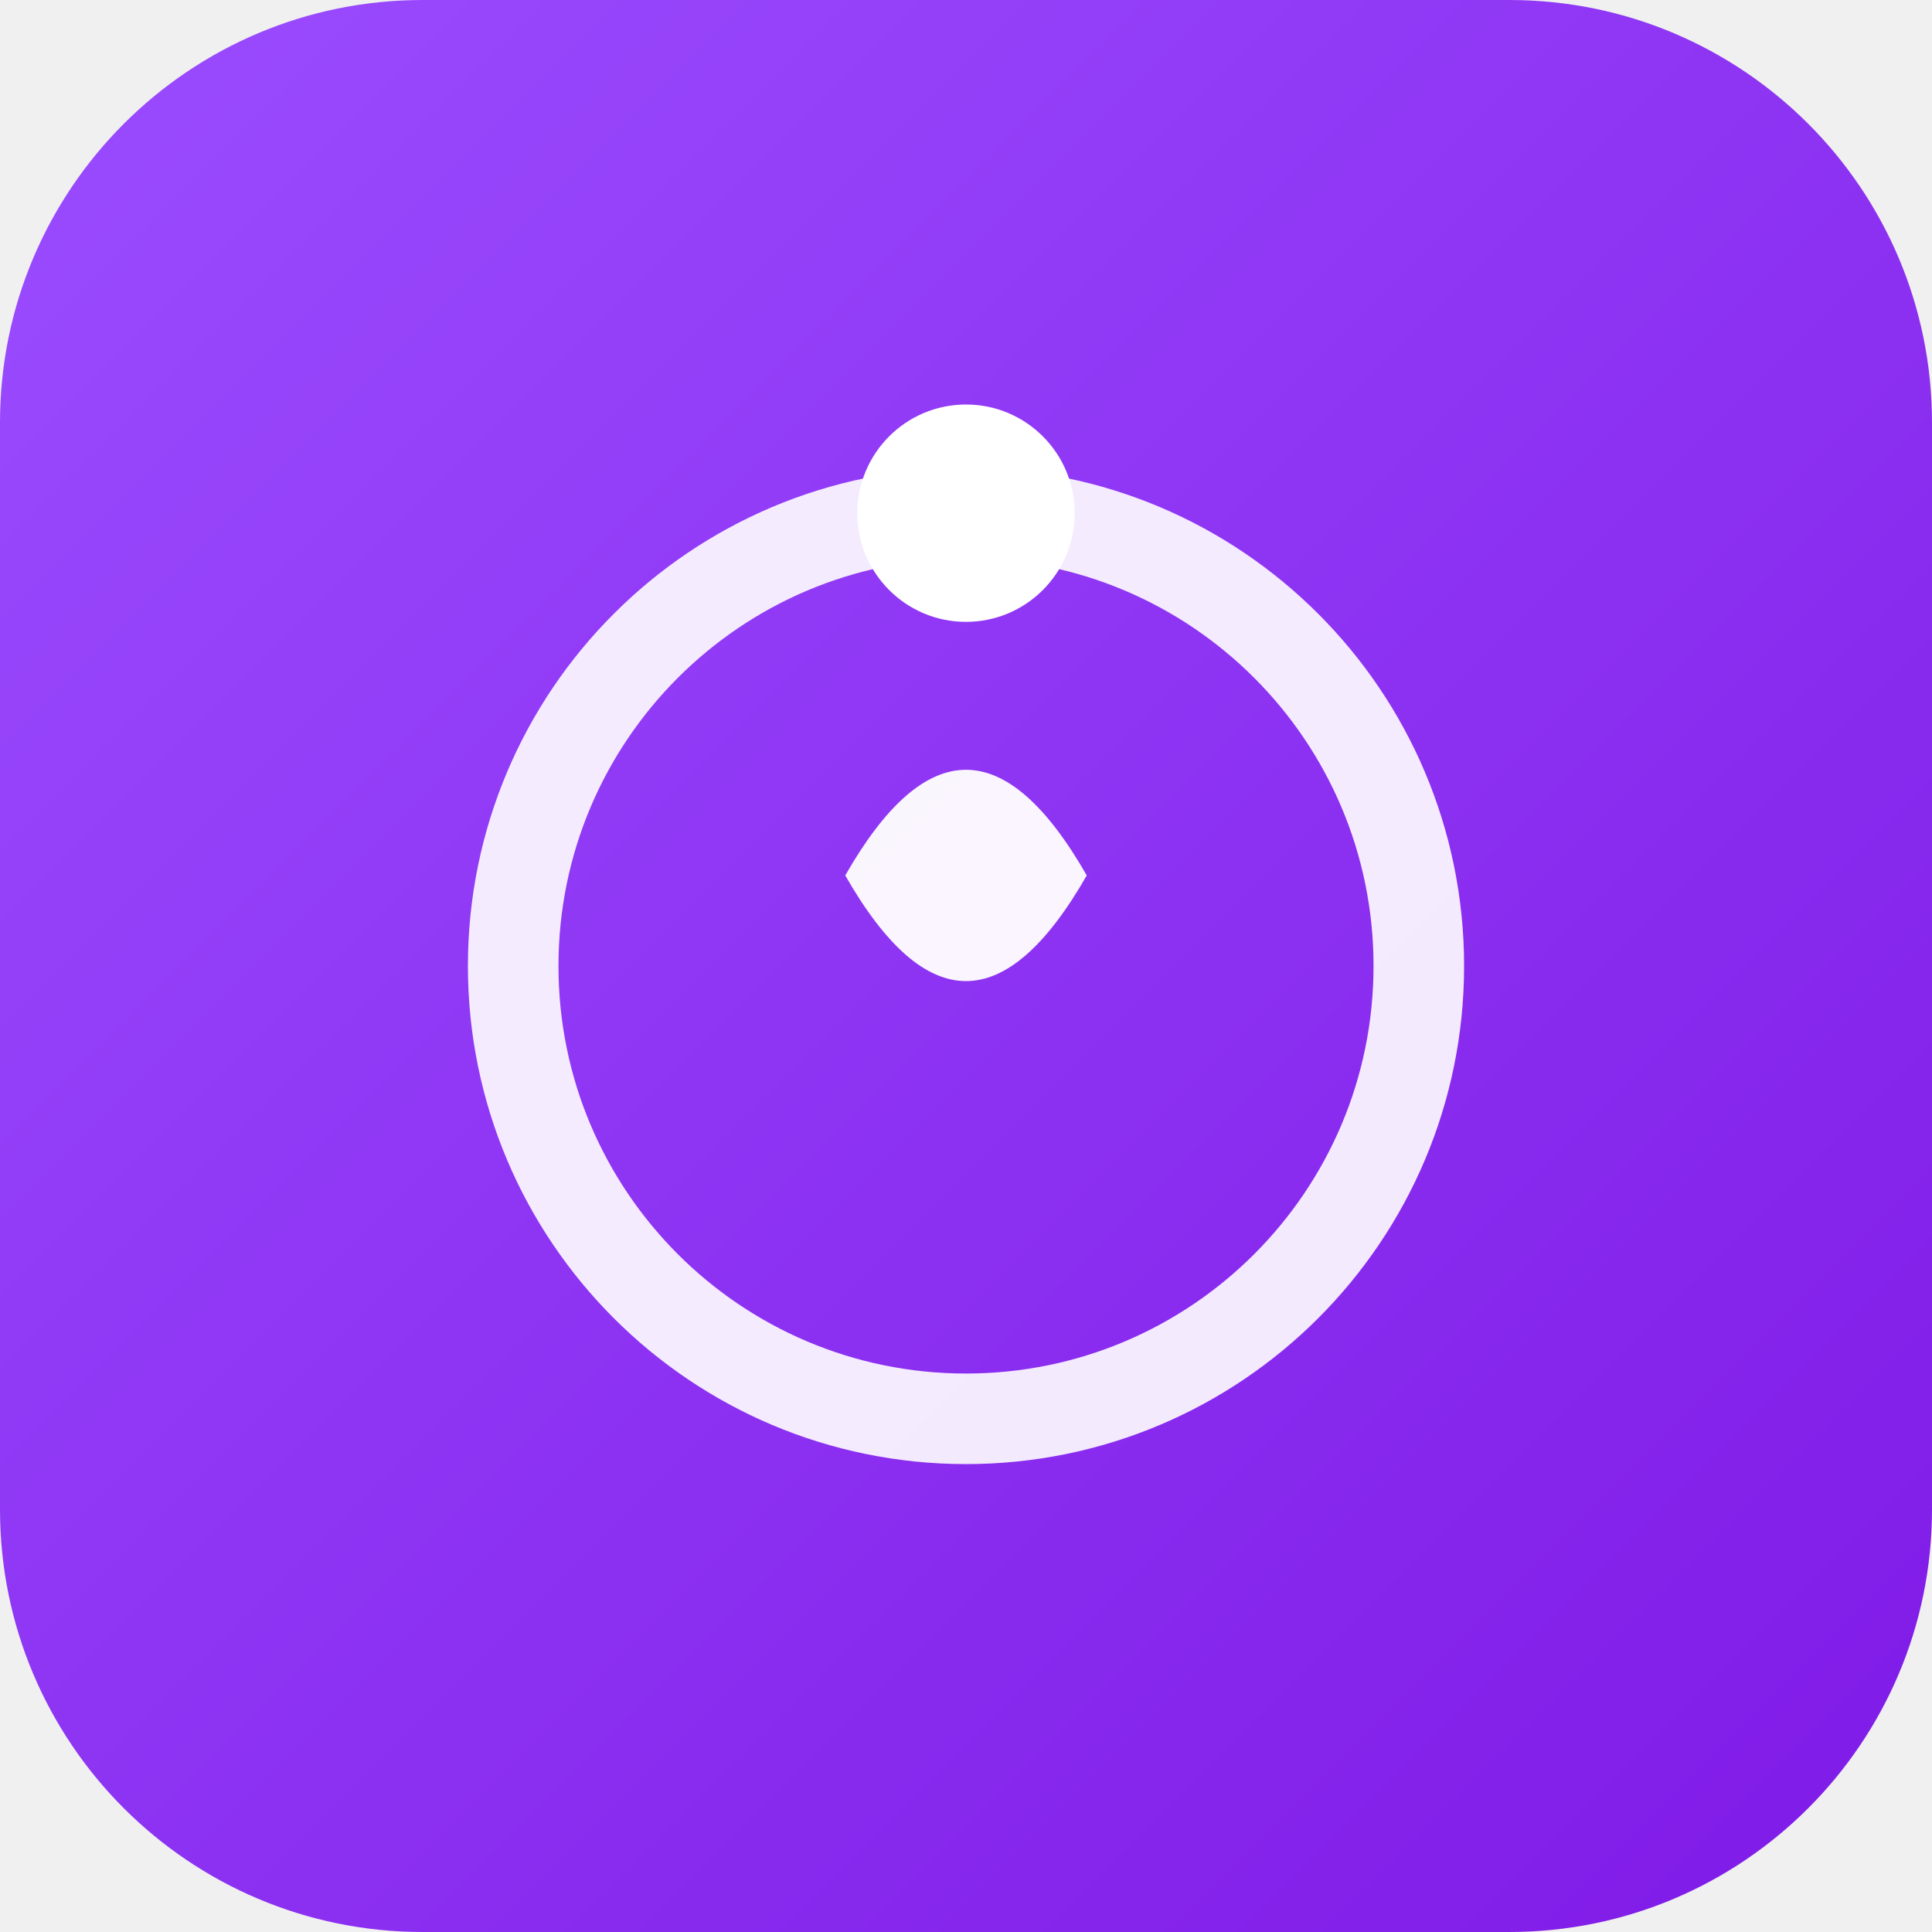
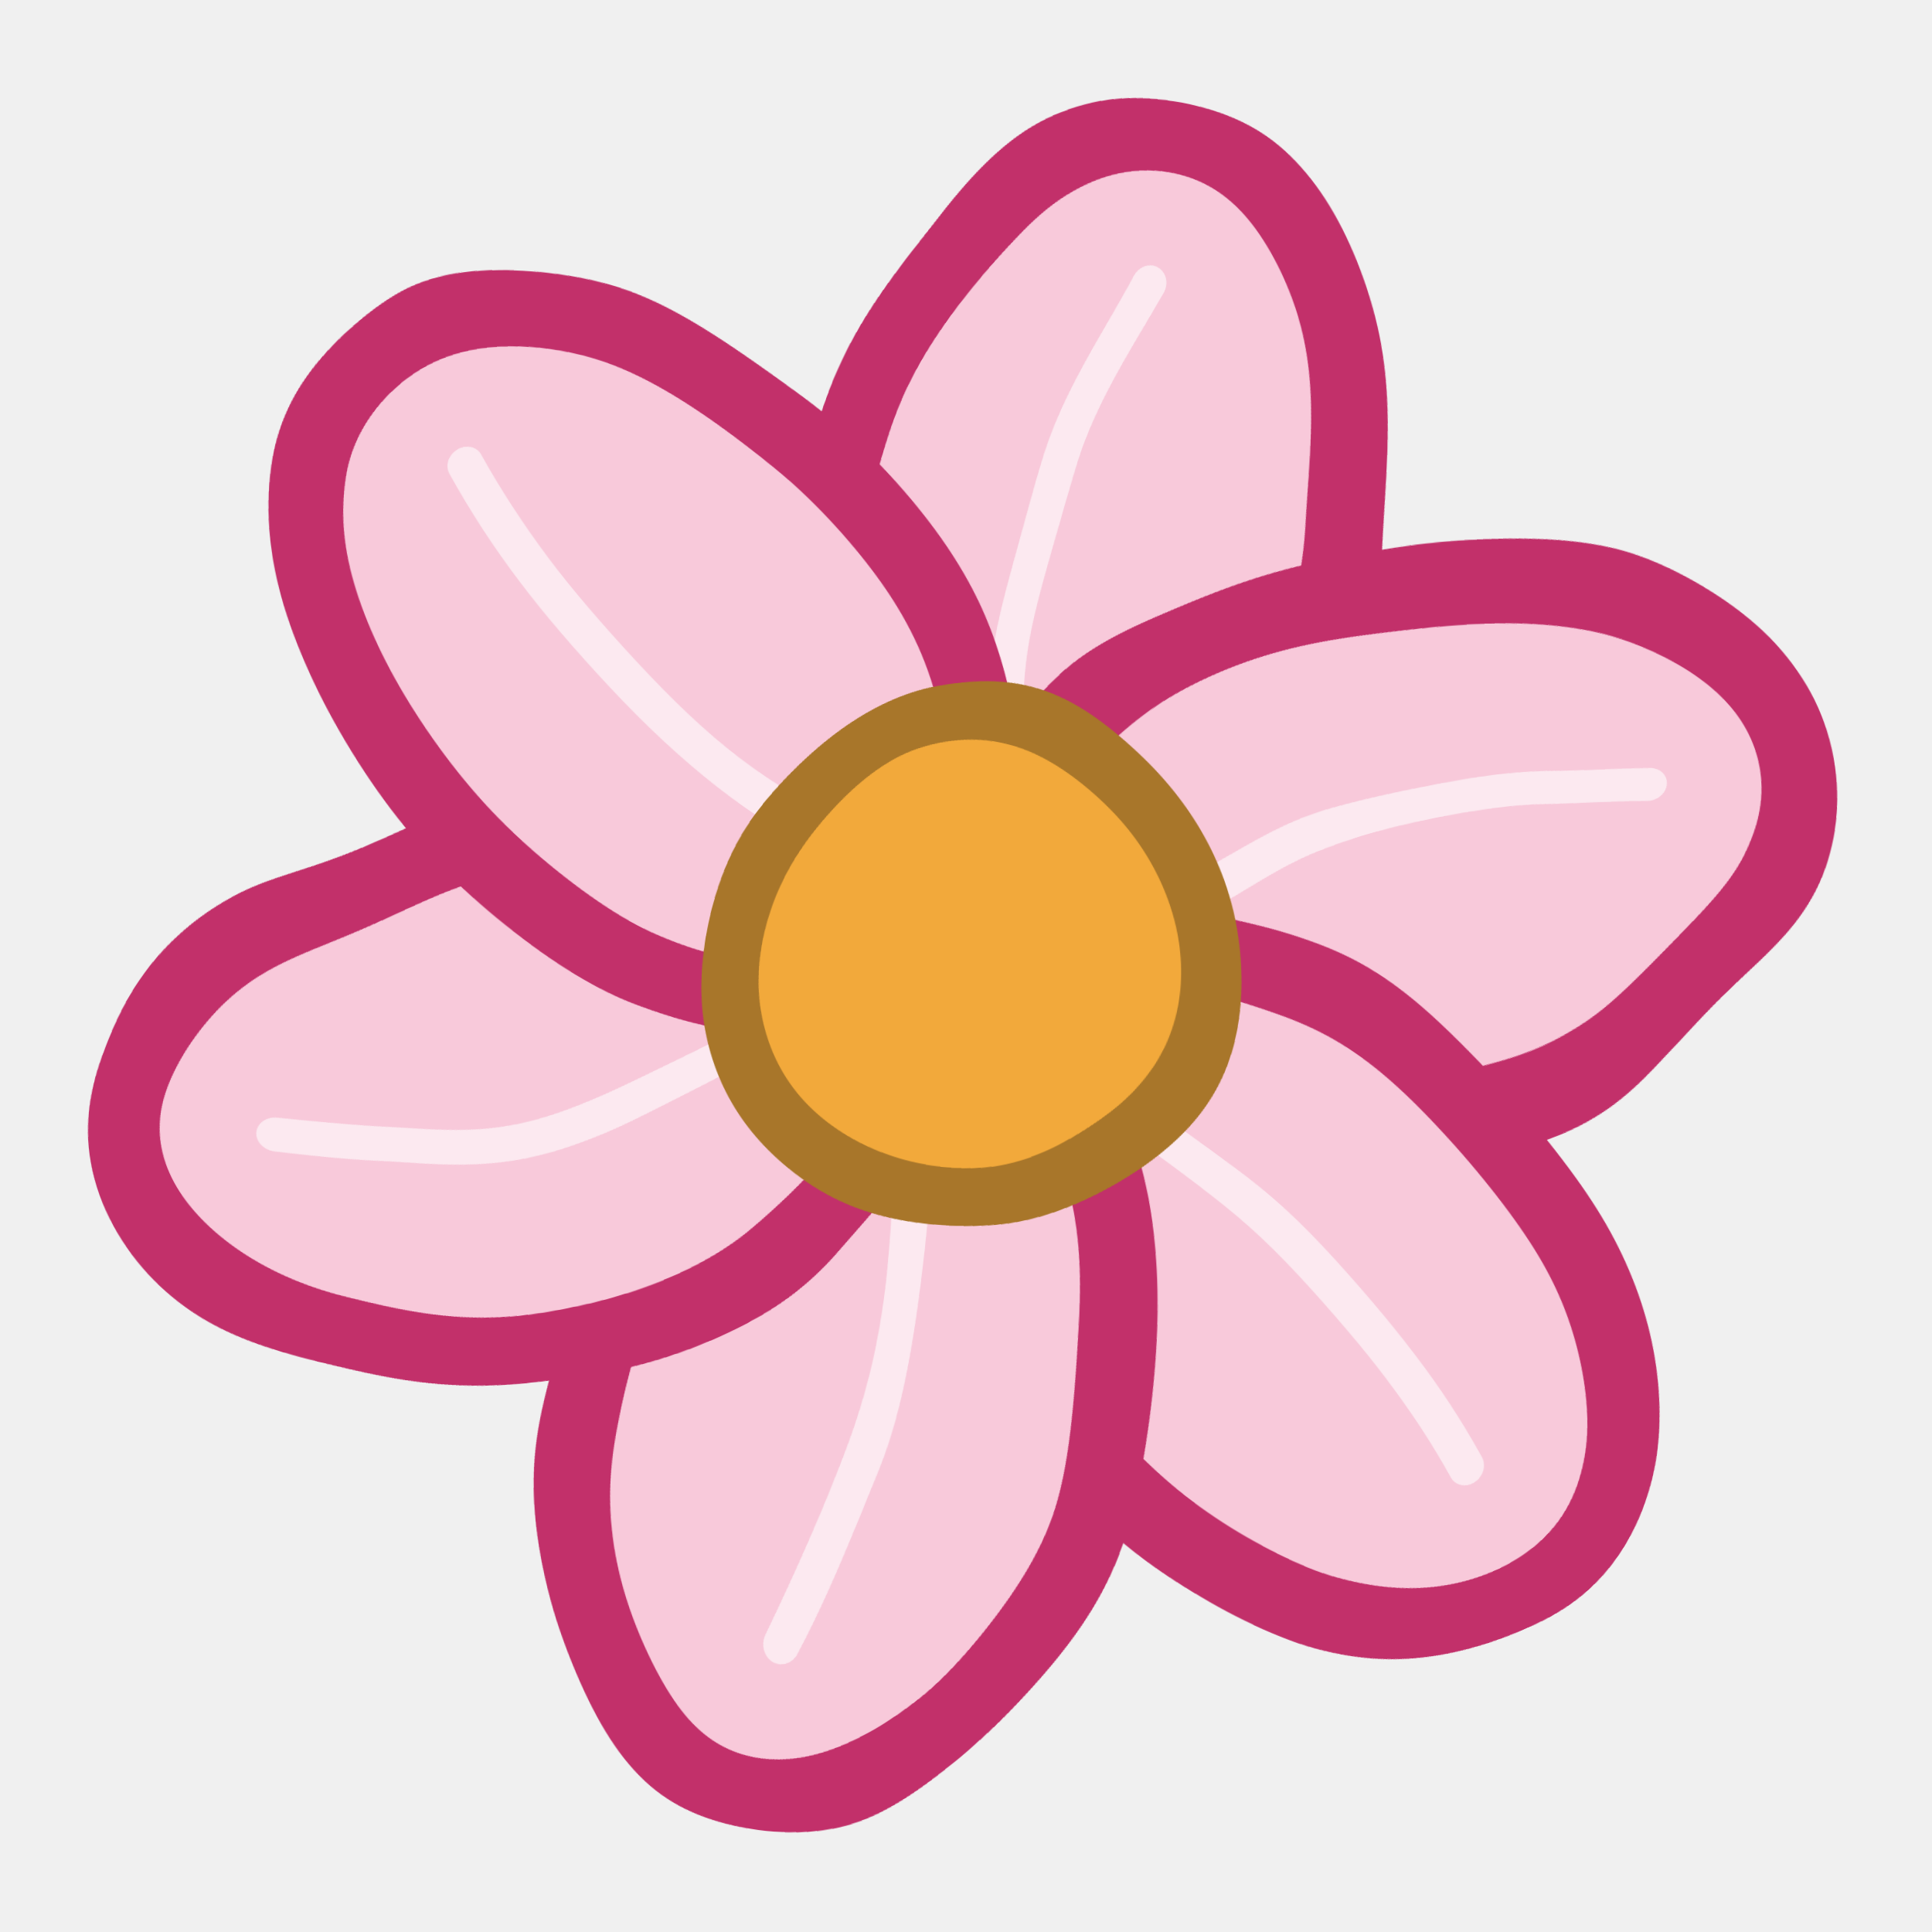
- <svg xmlns="http://www.w3.org/2000/svg" viewBox="0 0 32 32" width="32" height="32">
+ <svg xmlns="http://www.w3.org/2000/svg" viewBox="-2 -2 104 104" width="32" height="32">
  <defs>
-     <linearGradient id="bg" x1="0%" y1="0%" x2="100%" y2="100%">
-       <stop offset="0%" style="stop-color:#9b4dff" />
-       <stop offset="100%" style="stop-color:#7f19e6" />
-     </linearGradient>
+     <filter id="wobble" x="-10%" y="-10%" width="120%" height="120%">
+       <feTurbulence type="fractalNoise" baseFrequency="0.045" numOctaves="2" seed="21" />
+       <feDisplacementMap in="SourceGraphic" scale="3" />
+     </filter>
  </defs>
-   <rect width="32" height="32" rx="7" fill="url(#bg)" />
-   <g transform="translate(16,16)">
-     <circle cx="0" cy="0" r="7.5" fill="none" stroke="#fff" stroke-width="1.5" opacity="0.9" />
-     <circle cx="0" cy="-7.5" r="1.8" fill="#fff" />
-     <path d="M-2,-1.5 Q0,-5 2,-1.5 Q0,2 -2,-1.5Z" fill="#fff" opacity="0.95" />
+   <g filter="url(#wobble)" transform="rotate(15 50 50)">
+     <g transform="rotate(0 50 50)">
+       <ellipse cx="50" cy="26" rx="14" ry="22" fill="#f8c9da" stroke="#c2306a" stroke-width="4" stroke-linejoin="round" />
+       <path d="M50 12 Q46 26 50 40" fill="none" stroke="#ffffff" stroke-opacity="0.6" stroke-width="2" stroke-linecap="round" />
+     </g>
+     <g transform="rotate(60 50 50)">
+       <ellipse cx="50" cy="26" rx="14" ry="22" fill="#f8c9da" stroke="#c2306a" stroke-width="4" stroke-linejoin="round" />
+       <path d="M50 12 Q46 26 50 40" fill="none" stroke="#ffffff" stroke-opacity="0.6" stroke-width="2" stroke-linecap="round" />
+     </g>
+     <g transform="rotate(120 50 50)">
+       <ellipse cx="50" cy="26" rx="14" ry="22" fill="#f8c9da" stroke="#c2306a" stroke-width="4" stroke-linejoin="round" />
+       <path d="M50 12 Q46 26 50 40" fill="none" stroke="#ffffff" stroke-opacity="0.6" stroke-width="2" stroke-linecap="round" />
+     </g>
+     <g transform="rotate(180 50 50)">
+       <ellipse cx="50" cy="26" rx="14" ry="22" fill="#f8c9da" stroke="#c2306a" stroke-width="4" stroke-linejoin="round" />
+       <path d="M50 12 Q46 26 50 40" fill="none" stroke="#ffffff" stroke-opacity="0.6" stroke-width="2" stroke-linecap="round" />
+     </g>
+     <g transform="rotate(240 50 50)">
+       <ellipse cx="50" cy="26" rx="14" ry="22" fill="#f8c9da" stroke="#c2306a" stroke-width="4" stroke-linejoin="round" />
+       <path d="M50 12 Q46 26 50 40" fill="none" stroke="#ffffff" stroke-opacity="0.6" stroke-width="2" stroke-linecap="round" />
+     </g>
+     <g transform="rotate(300 50 50)">
+       <ellipse cx="50" cy="26" rx="14" ry="22" fill="#f8c9da" stroke="#c2306a" stroke-width="4" stroke-linejoin="round" />
+       <path d="M50 12 Q46 26 50 40" fill="none" stroke="#ffffff" stroke-opacity="0.6" stroke-width="2" stroke-linecap="round" />
+     </g>
+     <circle cx="50" cy="50" r="13" fill="#f2a93b" stroke="#a8762a" stroke-width="3.2" />
  </g>
</svg>
